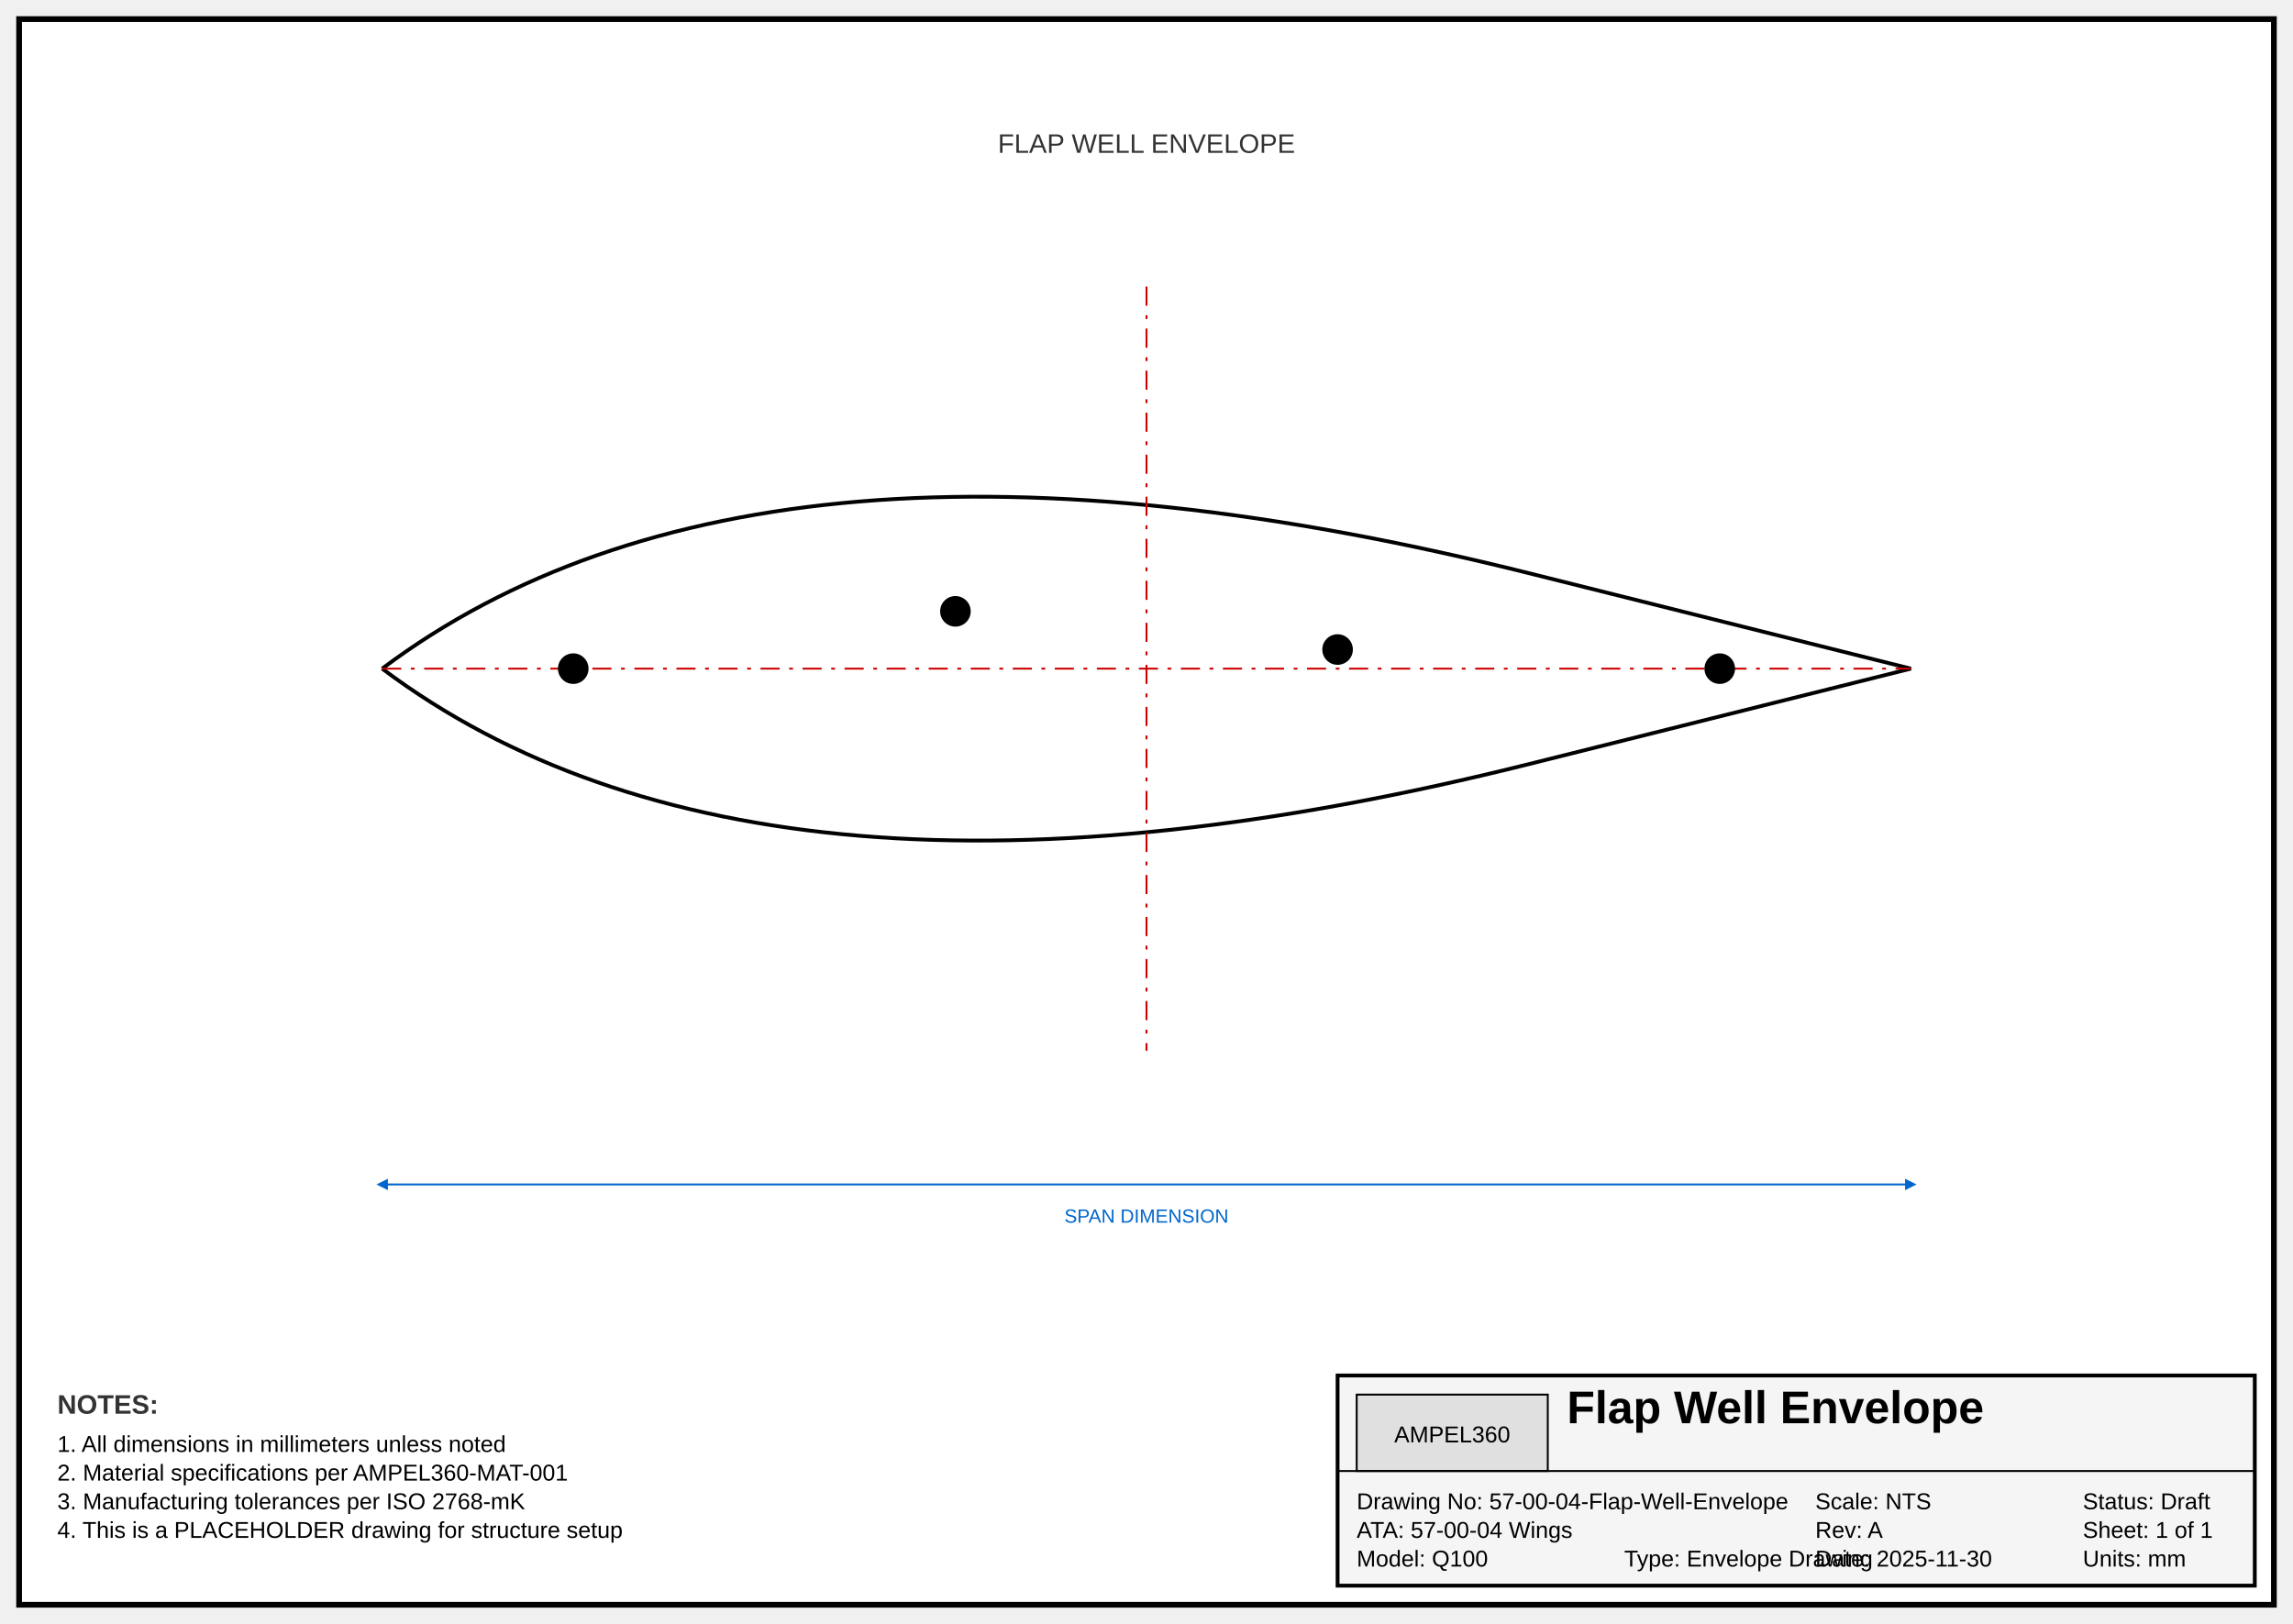
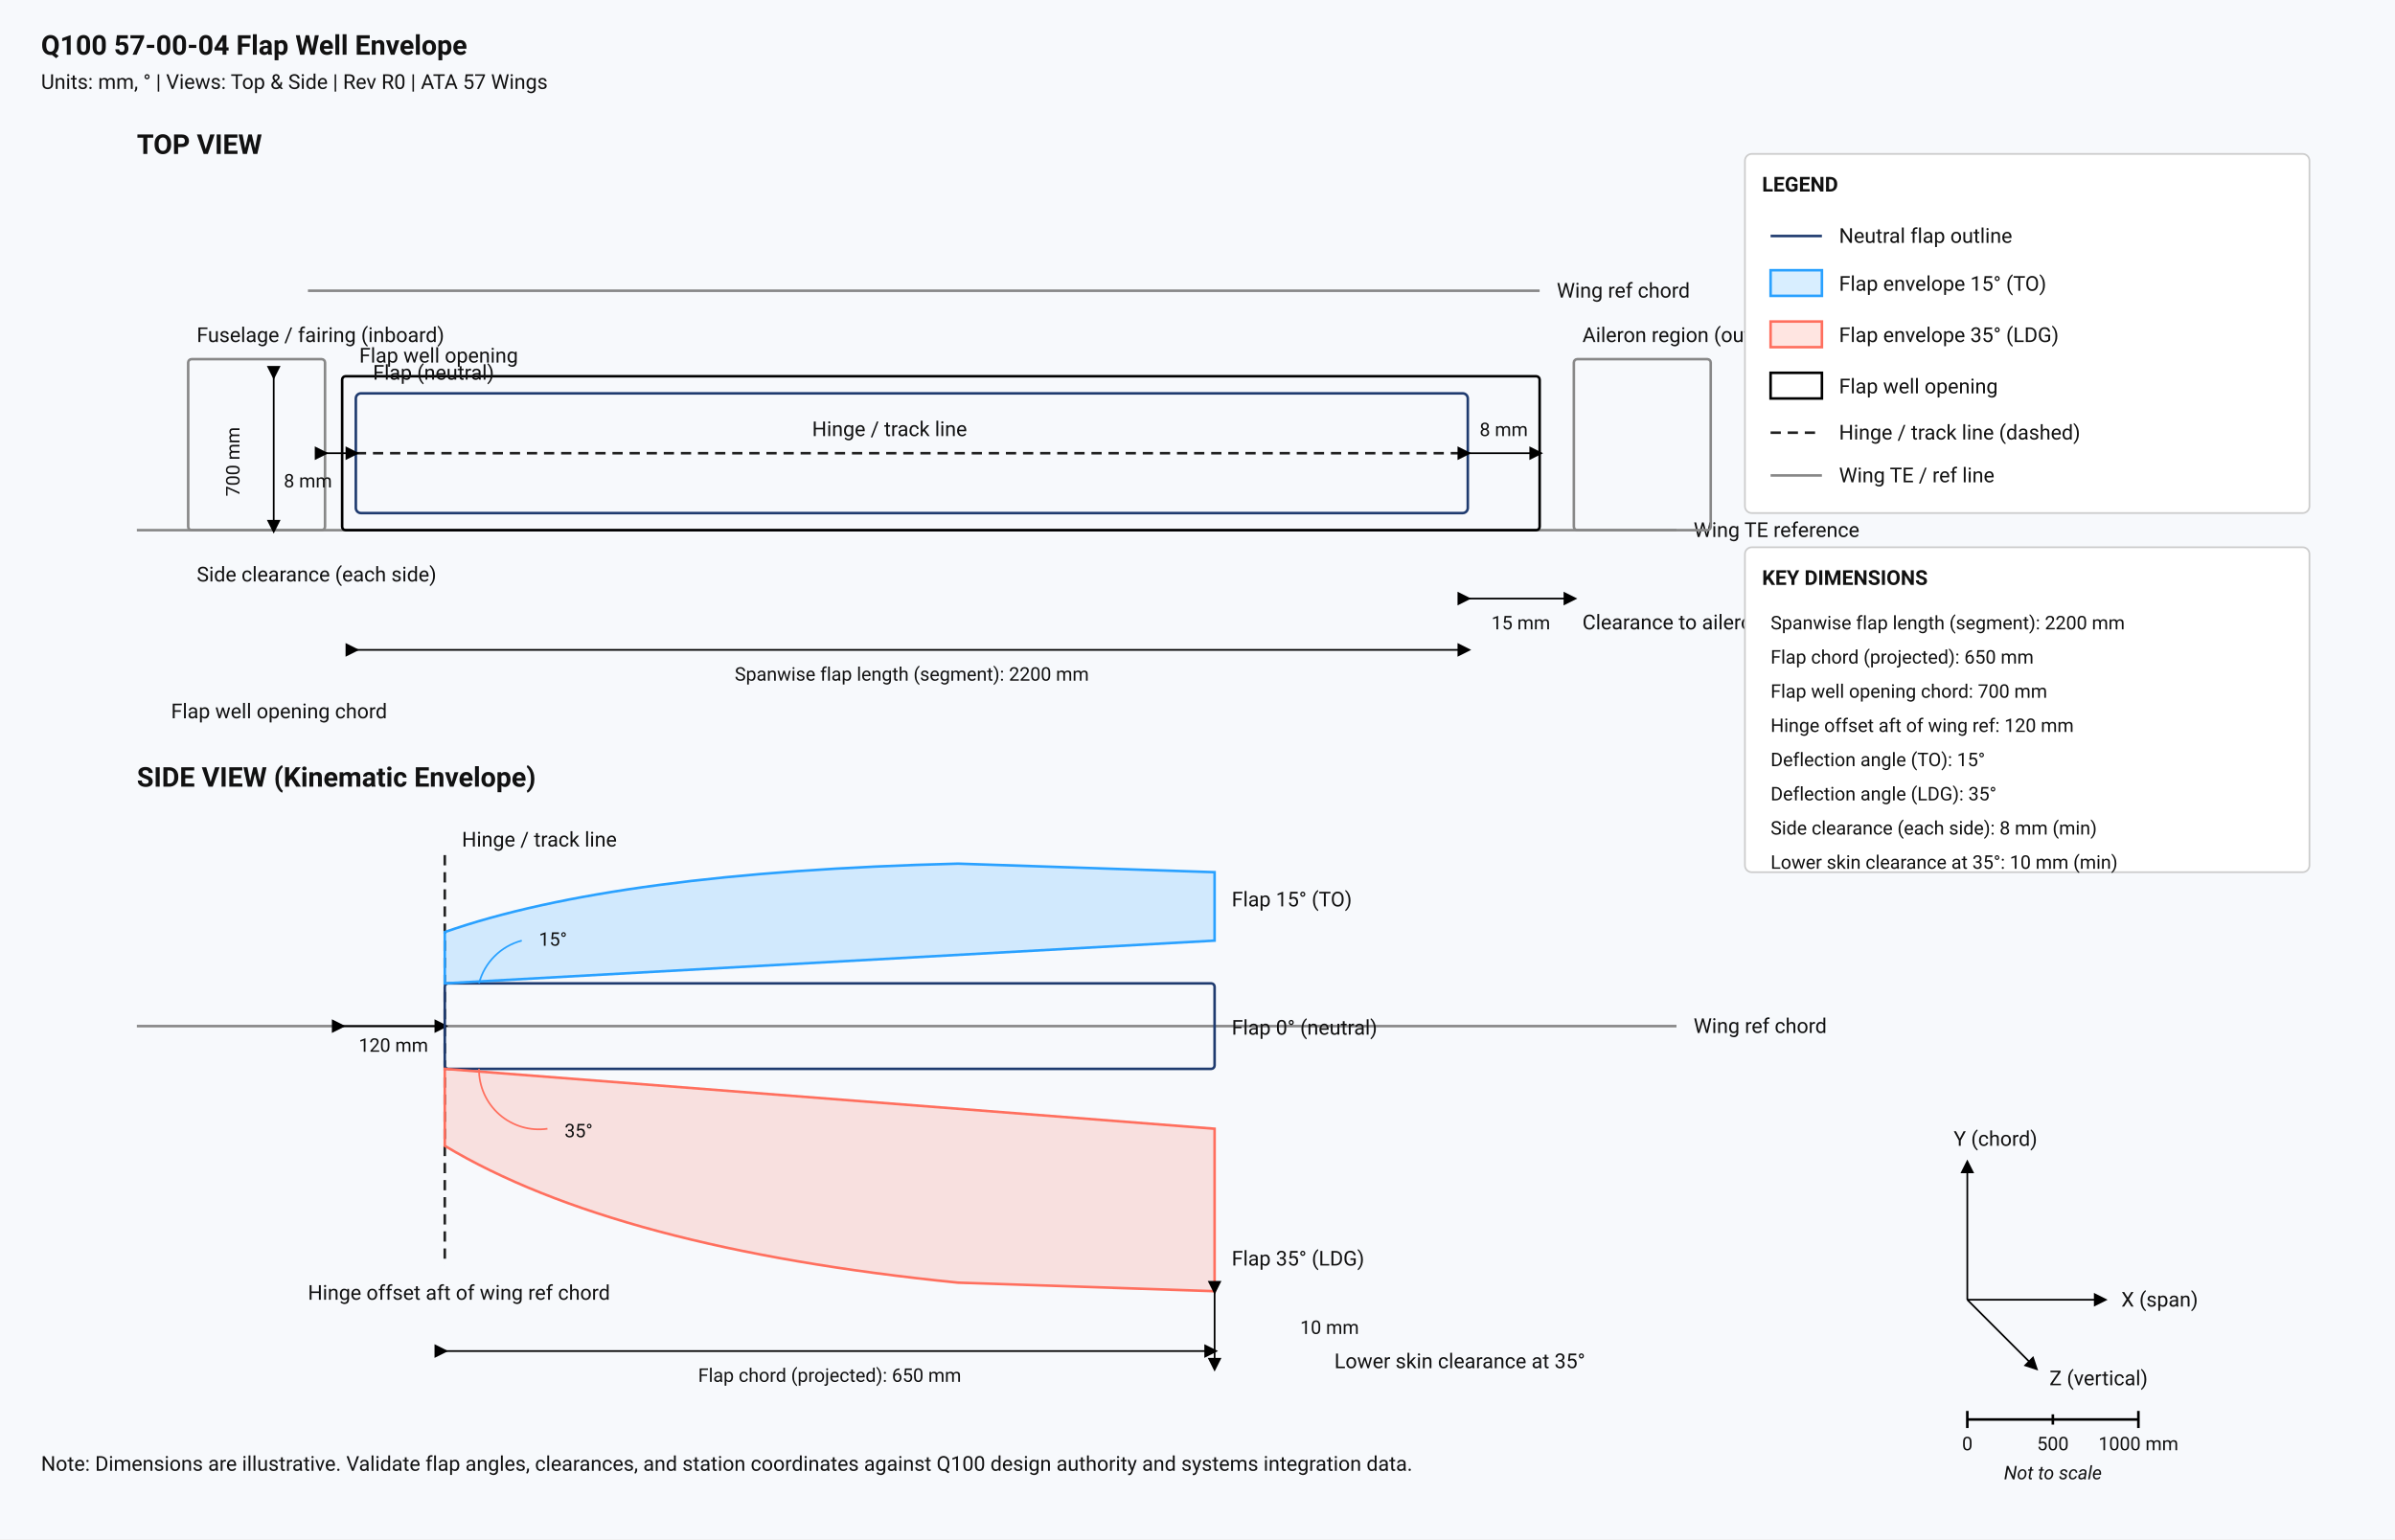
- <svg xmlns="http://www.w3.org/2000/svg" viewBox="0 0 1200 850" width="1200" height="850">
+ <svg xmlns="http://www.w3.org/2000/svg" width="1400" height="900" viewBox="0 0 1400 900">
+   <style>
+     .bg { fill: #f7f9fc; }
+     .ref { stroke: #888888; stroke-width: 1.5; fill: none; }
+     .neutral { stroke: #1F3B6F; stroke-width: 1.5; fill: none; }
+     .envTO { stroke: #2AA1FF; stroke-width: 1.5; fill: #2AA1FF; fill-opacity: 0.18; }
+     .envLDG { stroke: #FF6F5E; stroke-width: 1.5; fill: #FF6F5E; fill-opacity: 0.18; }
+     .hinge { stroke: #222222; stroke-width: 1.5; stroke-dasharray: 6 4; }
+     .cutout { stroke: #000000; stroke-width: 1.5; fill: none; }
+     .dim { stroke: #000000; stroke-width: 1; fill: none; marker-end: url(#arrow); }
+     .dim-double { stroke: #000000; stroke-width: 1; fill: none; marker-start: url(#arrow); marker-end: url(#arrow); }
+     .text { font-family: system-ui, -apple-system, "Segoe UI", Roboto, Arial, sans-serif; fill: #111111; font-size: 12px; }
+     .text-dim { font-family: system-ui, -apple-system, "Segoe UI", Roboto, Arial, sans-serif; fill: #111111; font-size: 11px; }
+     .text-title { font-family: system-ui, -apple-system, "Segoe UI", Roboto, Arial, sans-serif; fill: #111111; font-size: 16px; font-weight: bold; }
+     .legend { font-size: 12px; }
+     .axis { stroke: #000000; stroke-width: 1; marker-end: url(#arrow); }
+     .scalebar { stroke: #000000; stroke-width: 1.5; }
+   </style>
  <defs>
-     <style>
-       .title-text { font-family: Arial, sans-serif; font-size: 24px; font-weight: bold; fill: #000; }
-       .subtitle-text { font-family: Arial, sans-serif; font-size: 14px; fill: #333; }
-       .label-text { font-family: Arial, sans-serif; font-size: 12px; fill: #000; }
-       .dimension-text { font-family: Arial, sans-serif; font-size: 10px; fill: #0066cc; }
-       .drawing-line { stroke: #000; stroke-width: 2; fill: none; }
-       .dimension-line { stroke: #0066cc; stroke-width: 1; fill: none; }
-       .dashed-line { stroke: #666; stroke-width: 1; stroke-dasharray: 5,5; fill: none; }
-       .hidden-line { stroke: #999; stroke-width: 1; stroke-dasharray: 3,3; fill: none; }
-       .center-line { stroke: #cc0000; stroke-width: 1; stroke-dasharray: 10,5,2,5; fill: none; }
-     </style>
-     <marker id="arrow" viewBox="0 0 10 10" refX="5" refY="5" markerWidth="6" markerHeight="6" orient="auto-start-reverse">
-       <path d="M 0 0 L 10 5 L 0 10 z" fill="#0066cc" />
+     <marker id="arrow" markerWidth="8" markerHeight="8" refX="6" refY="4" orient="auto">
+       <path d="M0,0 L8,4 L0,8 Z" fill="#000000" />
    </marker>
  </defs>
-   <rect x="10" y="10" width="1180" height="830" fill="#ffffff" stroke="#000" stroke-width="3" />
-   <g id="title-block">
-     <rect x="700" y="720" width="480" height="110" fill="#f5f5f5" stroke="#000" stroke-width="2" />
-     <rect x="710" y="730" width="100" height="40" fill="#e0e0e0" stroke="#000" stroke-width="1" />
-     <text x="760" y="755" class="label-text" text-anchor="middle">AMPEL360</text>
-     <text x="820" y="745" class="title-text">Flap Well Envelope</text>
-     <line x1="700" y1="770" x2="1180" y2="770" stroke="#000" stroke-width="1" />
-     <text x="710" y="790" class="label-text">Drawing No: 57-00-04-Flap-Well-Envelope</text>
-     <text x="710" y="805" class="label-text">ATA: 57-00-04 Wings</text>
-     <text x="710" y="820" class="label-text">Model: Q100</text>
-     <text x="850" y="820" class="label-text">Type: Envelope Drawing</text>
-     <text x="950" y="790" class="label-text">Scale: NTS</text>
-     <text x="950" y="805" class="label-text">Rev: A</text>
-     <text x="950" y="820" class="label-text">Date: 2025-11-30</text>
-     <text x="1090" y="790" class="label-text">Status: Draft</text>
-     <text x="1090" y="805" class="label-text">Sheet: 1 of 1</text>
-     <text x="1090" y="820" class="label-text">Units: mm</text>
+   <rect class="bg" x="0" y="0" width="1400" height="900" />
+   <g id="header">
+     <text class="text-title" x="24" y="32">Q100 57-00-04 Flap Well Envelope</text>
+     <text class="text" x="24" y="52">Units: mm, ° | Views: Top &amp; Side | Rev R0 | ATA 57 Wings</text>
  </g>
-   <g id="main-drawing">
-     <path d="M 200 350 Q 400 200 800 300 L 1000 350 L 800 400 Q 400 500 200 350" class="drawing-line" />
-     <line x1="200" y1="350" x2="1000" y2="350" class="center-line" />
-     <line x1="600" y1="150" x2="600" y2="550" class="center-line" />
-     <circle cx="300" cy="350" r="8" fill="#000" />
-     <circle cx="500" cy="320" r="8" fill="#000" />
-     <circle cx="700" cy="340" r="8" fill="#000" />
-     <circle cx="900" cy="350" r="8" fill="#000" />
-     <line x1="200" y1="620" x2="1000" y2="620" class="dimension-line" marker-start="url(#arrow)" marker-end="url(#arrow)" />
-     <text x="600" y="640" class="dimension-text" text-anchor="middle">SPAN DIMENSION</text>
-     <text x="600" y="80" class="subtitle-text" text-anchor="middle">FLAP WELL ENVELOPE</text>
+   <g id="axes" transform="translate(1150,760)">
+     <line class="axis" x1="0" y1="0" x2="80" y2="0" />
+     <text class="text" x="90" y="4">X (span)</text>
+     <line class="axis" x1="0" y1="0" x2="0" y2="-80" />
+     <text class="text" x="-8" y="-90">Y (chord)</text>
+     <line class="axis" x1="0" y1="0" x2="40" y2="40" />
+     <text class="text" x="48" y="50">Z (vertical)</text>
+     <g id="scalebar">
+       <line class="scalebar" x1="0" y1="70" x2="100" y2="70" />
+       <line class="scalebar" x1="0" y1="65" x2="0" y2="75" />
+       <line class="scalebar" x1="50" y1="67" x2="50" y2="73" />
+       <line class="scalebar" x1="100" y1="65" x2="100" y2="75" />
+       <text class="text-dim" x="0" y="88" text-anchor="middle">0</text>
+       <text class="text-dim" x="50" y="88" text-anchor="middle">500</text>
+       <text class="text-dim" x="100" y="88" text-anchor="middle">1000 mm</text>
+       <text class="text-dim" x="50" y="105" text-anchor="middle" font-style="italic">Not to scale</text>
+     </g>
  </g>
-   <g id="notes">
-     <text x="30" y="740" class="subtitle-text" font-weight="bold">NOTES:</text>
-     <text x="30" y="760" class="label-text">1. All dimensions in millimeters unless noted</text>
-     <text x="30" y="775" class="label-text">2. Material specifications per AMPEL360-MAT-001</text>
-     <text x="30" y="790" class="label-text">3. Manufacturing tolerances per ISO 2768-mK</text>
-     <text x="30" y="805" class="label-text">4. This is a PLACEHOLDER drawing for structure setup</text>
+   <g id="top_view" transform="translate(80,90)">
+     <text class="text-title" x="0" y="0">TOP VIEW</text>
+     <line class="ref" x1="0" y1="220" x2="900" y2="220" />
+     <text class="text" x="910" y="224">Wing TE reference</text>
+     <line class="ref" x1="100" y1="80" x2="820" y2="80" />
+     <text class="text" x="830" y="84">Wing ref chord</text>
+     <rect class="ref" x="30" y="120" width="80" height="100" rx="2" />
+     <text class="text" x="35" y="110">Fuselage / fairing (inboard)</text>
+     <rect class="cutout" x="120" y="130" width="700" height="90" rx="2" />
+     <text class="text" x="130" y="122">Flap well opening</text>
+     <rect class="neutral" x="128" y="140" width="650" height="70" rx="3" />
+     <text class="text" x="138" y="132" fill="#1F3B6F">Flap (neutral)</text>
+     <rect class="ref" x="840" y="120" width="80" height="100" rx="2" />
+     <text class="text" x="845" y="110">Aileron region (outboard)</text>
+     <line class="hinge" x1="128" y1="175" x2="778" y2="175" />
+     <text class="text" x="440" y="165" text-anchor="middle">Hinge / track line</text>
+     <line class="dim-double" x1="110" y1="175" x2="128" y2="175" />
+     <text class="text-dim" x="100" y="195" text-anchor="middle">8 mm</text>
+     <text class="text" x="35" y="250">Side clearance (each side)</text>
+     <line class="dim-double" x1="778" y1="175" x2="820" y2="175" />
+     <text class="text-dim" x="799" y="165" text-anchor="middle">8 mm</text>
+     <line class="dim-double" x1="778" y1="260" x2="840" y2="260" />
+     <text class="text-dim" x="809" y="278" text-anchor="middle">15 mm</text>
+     <text class="text" x="845" y="278">Clearance to aileron at full flap</text>
+     <line class="dim-double" x1="128" y1="290" x2="778" y2="290" />
+     <text class="text-dim" x="453" y="308" text-anchor="middle">Spanwise flap length (segment): 2200 mm</text>
+     <line class="dim-double" x1="80" y1="130" x2="80" y2="220" />
+     <text class="text-dim" x="60" y="180" text-anchor="middle" transform="rotate(-90,60,180)">700 mm</text>
+     <text class="text" x="20" y="330">Flap well opening chord</text>
+   </g>
+   <g id="side_view" transform="translate(80,460)">
+     <text class="text-title" x="0" y="0">SIDE VIEW (Kinematic Envelope)</text>
+     <line class="ref" x1="0" y1="140" x2="900" y2="140" />
+     <text class="text" x="910" y="144">Wing ref chord</text>
+     <line class="hinge" x1="180" y1="40" x2="180" y2="280" />
+     <text class="text" x="190" y="35">Hinge / track line</text>
+     <line class="dim-double" x1="120" y1="140" x2="180" y2="140" />
+     <text class="text-dim" x="150" y="155" text-anchor="middle">120 mm</text>
+     <text class="text" x="100" y="300">Hinge offset aft of wing ref chord</text>
+     <rect class="neutral" x="180" y="115" width="450" height="50" rx="2" />
+     <text class="text" x="640" y="145" fill="#1F3B6F">Flap 0° (neutral)</text>
+     <path class="envTO" d="M180,115 L180,85 Q280,50 480,45 L630,50 L630,90 L180,115 Z" />
+     <text class="text" x="640" y="70" fill="#2AA1FF">Flap 15° (TO)</text>
+     <path class="envLDG" d="M180,165 L180,210 Q280,270 480,290 L630,295 L630,200 L180,165 Z" />
+     <text class="text" x="640" y="280" fill="#FF6F5E">Flap 35° (LDG)</text>
+     <path d="M200,115 A35,35 0 0,1 225,90" stroke="#2AA1FF" stroke-width="1" fill="none" />
+     <text class="text-dim" x="235" y="93" fill="#2AA1FF">15°</text>
+     <path d="M200,165 A35,35 0 0,0 240,200" stroke="#FF6F5E" stroke-width="1" fill="none" />
+     <text class="text-dim" x="250" y="205" fill="#FF6F5E">35°</text>
+     <line class="dim-double" x1="180" y1="330" x2="630" y2="330" />
+     <text class="text-dim" x="405" y="348" text-anchor="middle">Flap chord (projected): 650 mm</text>
+     <line class="dim-double" x1="630" y1="295" x2="630" y2="340" />
+     <text class="text-dim" x="680" y="320" text-anchor="start">10 mm</text>
+     <text class="text" x="700" y="340">Lower skin clearance at 35°</text>
+   </g>
+   <g id="legend" transform="translate(1020,90)">
+     <rect x="0" y="0" width="330" height="210" fill="#ffffff" stroke="#cccccc" stroke-width="1" rx="4" />
+     <text class="text" x="10" y="22" font-weight="bold">LEGEND</text>
+     <line x1="15" y1="48" x2="45" y2="48" stroke="#1F3B6F" stroke-width="1.5" />
+     <text class="text legend" x="55" y="52">Neutral flap outline</text>
+     <rect x="15" y="68" width="30" height="15" fill="#2AA1FF" fill-opacity="0.18" stroke="#2AA1FF" stroke-width="1.5" />
+     <text class="text legend" x="55" y="80">Flap envelope 15° (TO)</text>
+     <rect x="15" y="98" width="30" height="15" fill="#FF6F5E" fill-opacity="0.18" stroke="#FF6F5E" stroke-width="1.5" />
+     <text class="text legend" x="55" y="110">Flap envelope 35° (LDG)</text>
+     <rect x="15" y="128" width="30" height="15" fill="none" stroke="#000000" stroke-width="1.5" />
+     <text class="text legend" x="55" y="140">Flap well opening</text>
+     <line x1="15" y1="163" x2="45" y2="163" class="hinge" />
+     <text class="text legend" x="55" y="167">Hinge / track line (dashed)</text>
+     <line x1="15" y1="188" x2="45" y2="188" stroke="#888888" stroke-width="1.5" />
+     <text class="text legend" x="55" y="192">Wing TE / ref line</text>
+   </g>
+   <g id="dimensions" transform="translate(1020,320)">
+     <rect x="0" y="0" width="330" height="190" fill="#ffffff" stroke="#cccccc" stroke-width="1" rx="4" />
+     <text class="text" x="10" y="22" font-weight="bold">KEY DIMENSIONS</text>
+     <text class="text-dim" x="15" y="48">Spanwise flap length (segment): 2200 mm</text>
+     <text class="text-dim" x="15" y="68">Flap chord (projected): 650 mm</text>
+     <text class="text-dim" x="15" y="88">Flap well opening chord: 700 mm</text>
+     <text class="text-dim" x="15" y="108">Hinge offset aft of wing ref: 120 mm</text>
+     <text class="text-dim" x="15" y="128">Deflection angle (TO): 15°</text>
+     <text class="text-dim" x="15" y="148">Deflection angle (LDG): 35°</text>
+     <text class="text-dim" x="15" y="168">Side clearance (each side): 8 mm (min)</text>
+     <text class="text-dim" x="15" y="188">Lower skin clearance at 35°: 10 mm (min)</text>
+   </g>
+   <g id="notes" transform="translate(24,860)">
+     <text class="text">Note: Dimensions are illustrative. Validate flap angles, clearances, and station coordinates against Q100 design authority and systems integration data.</text>
  </g>
</svg>
